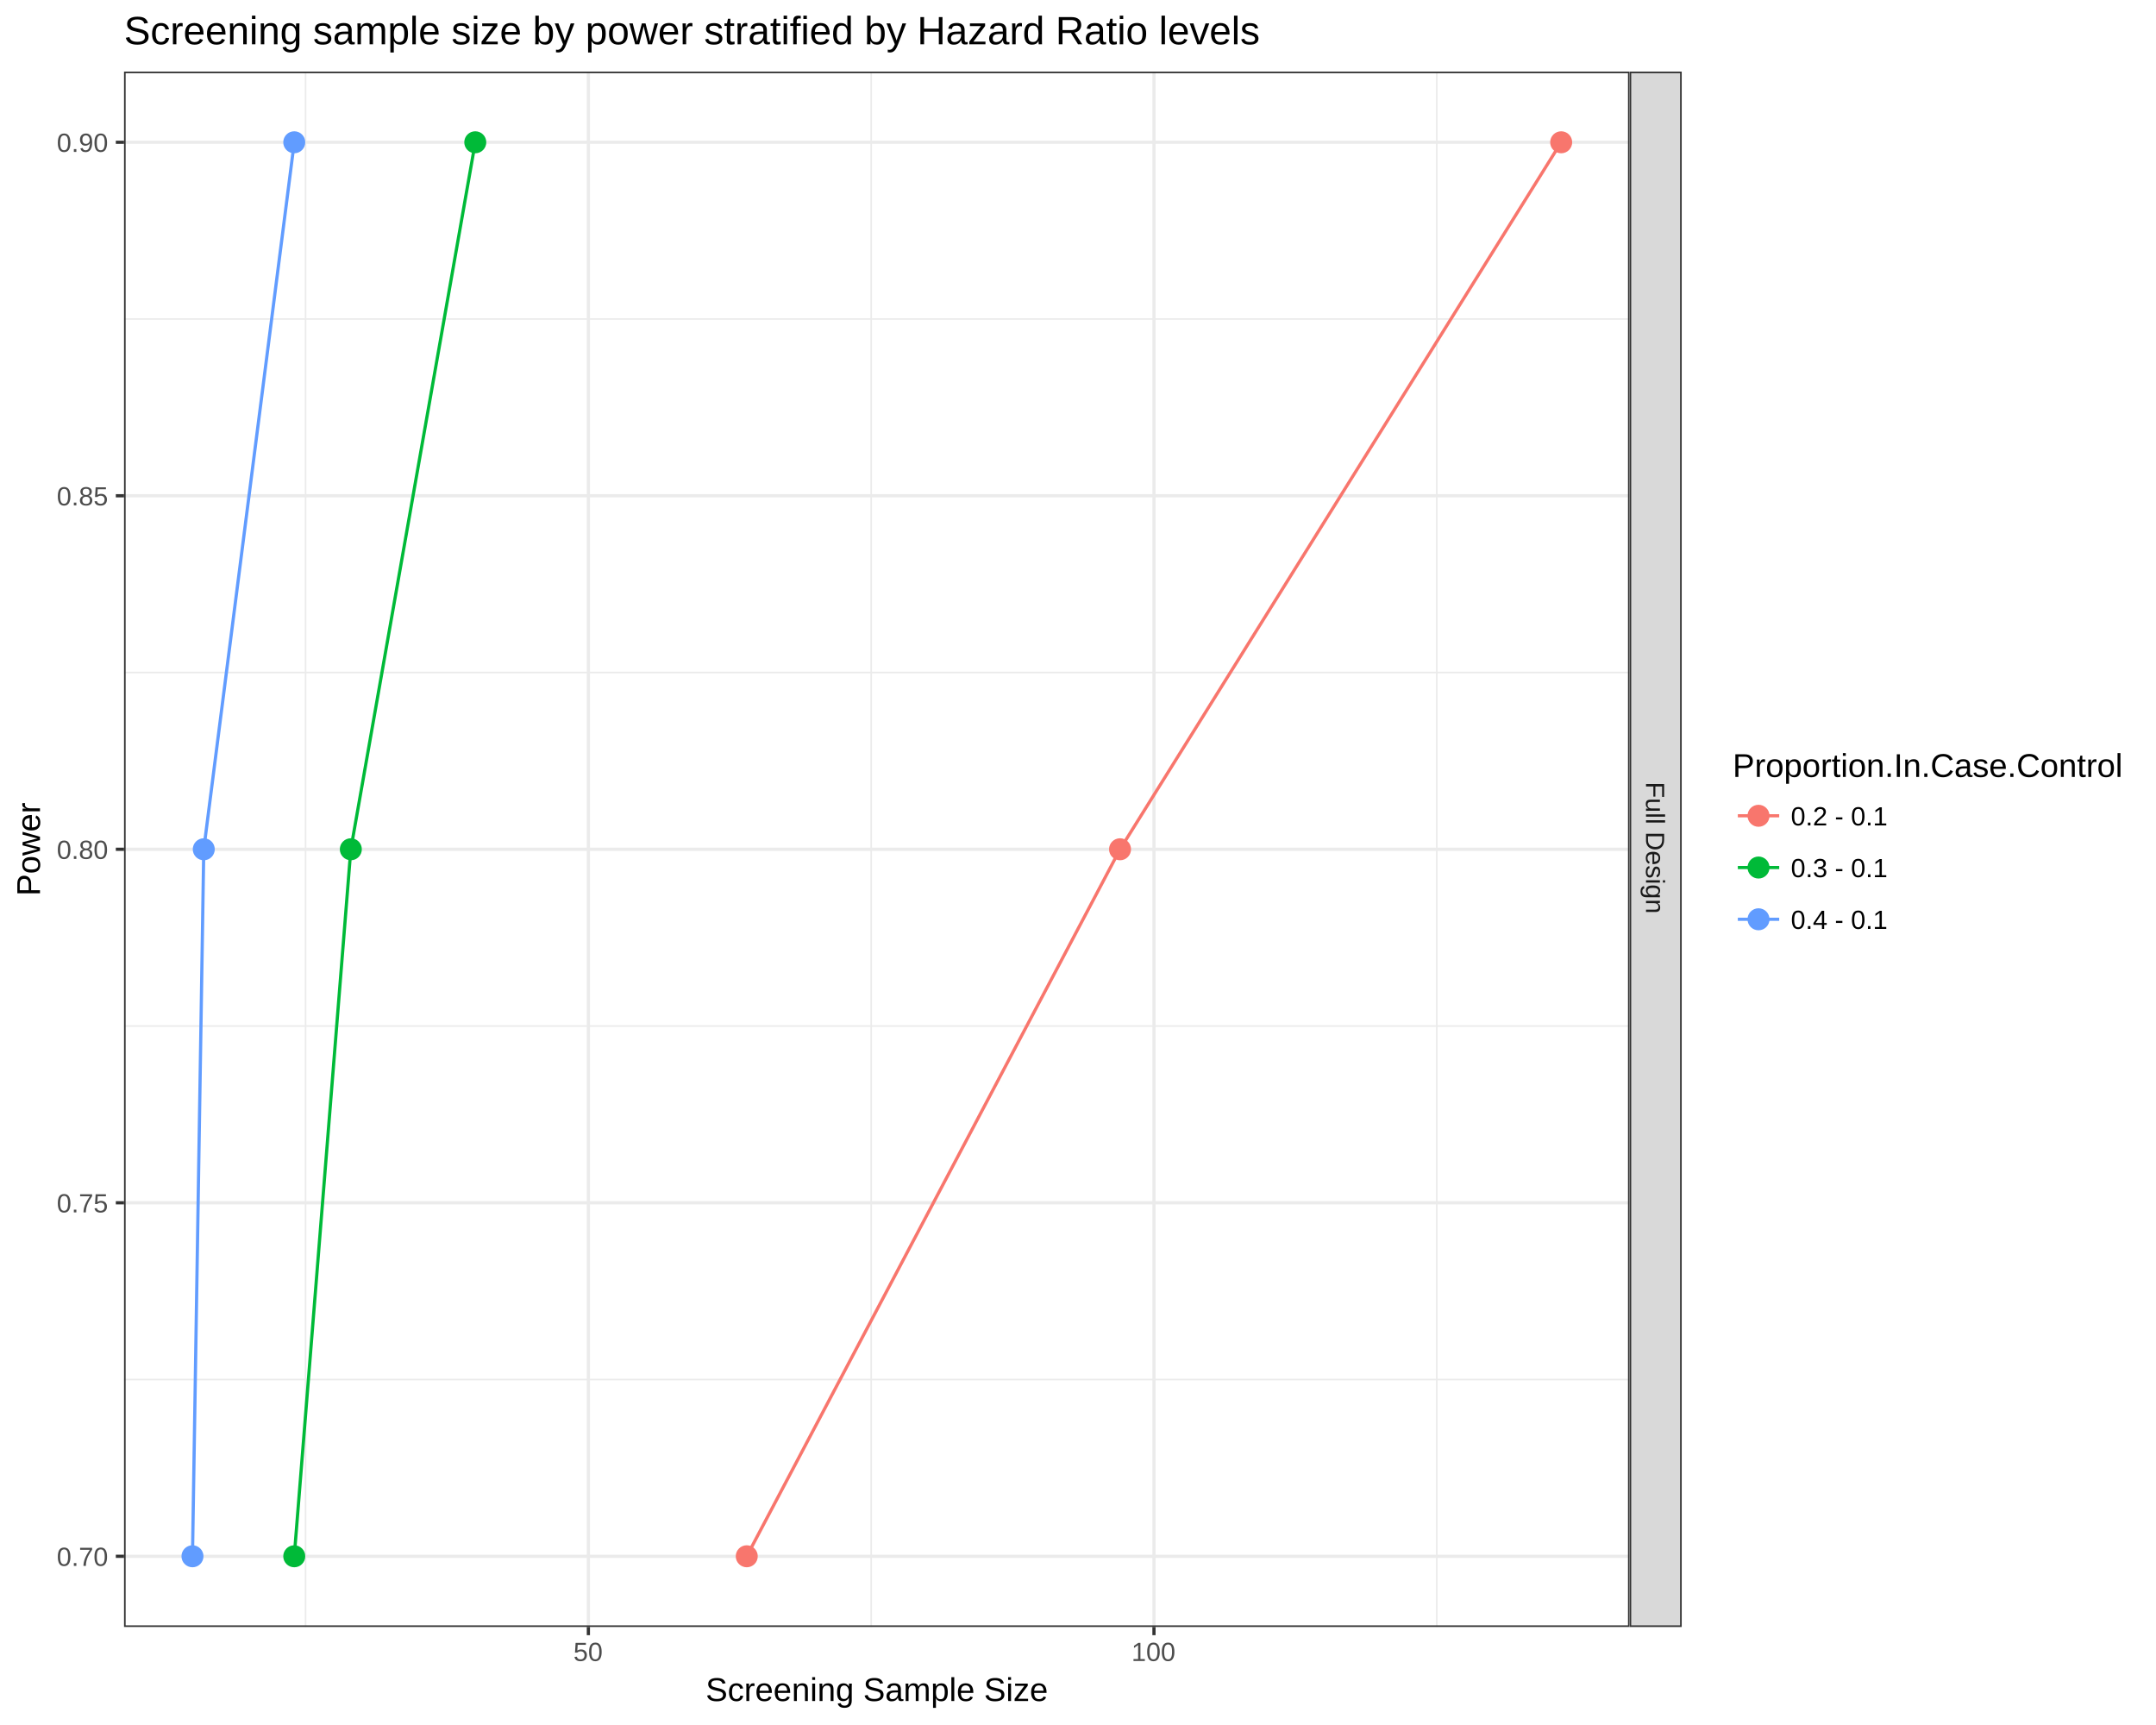
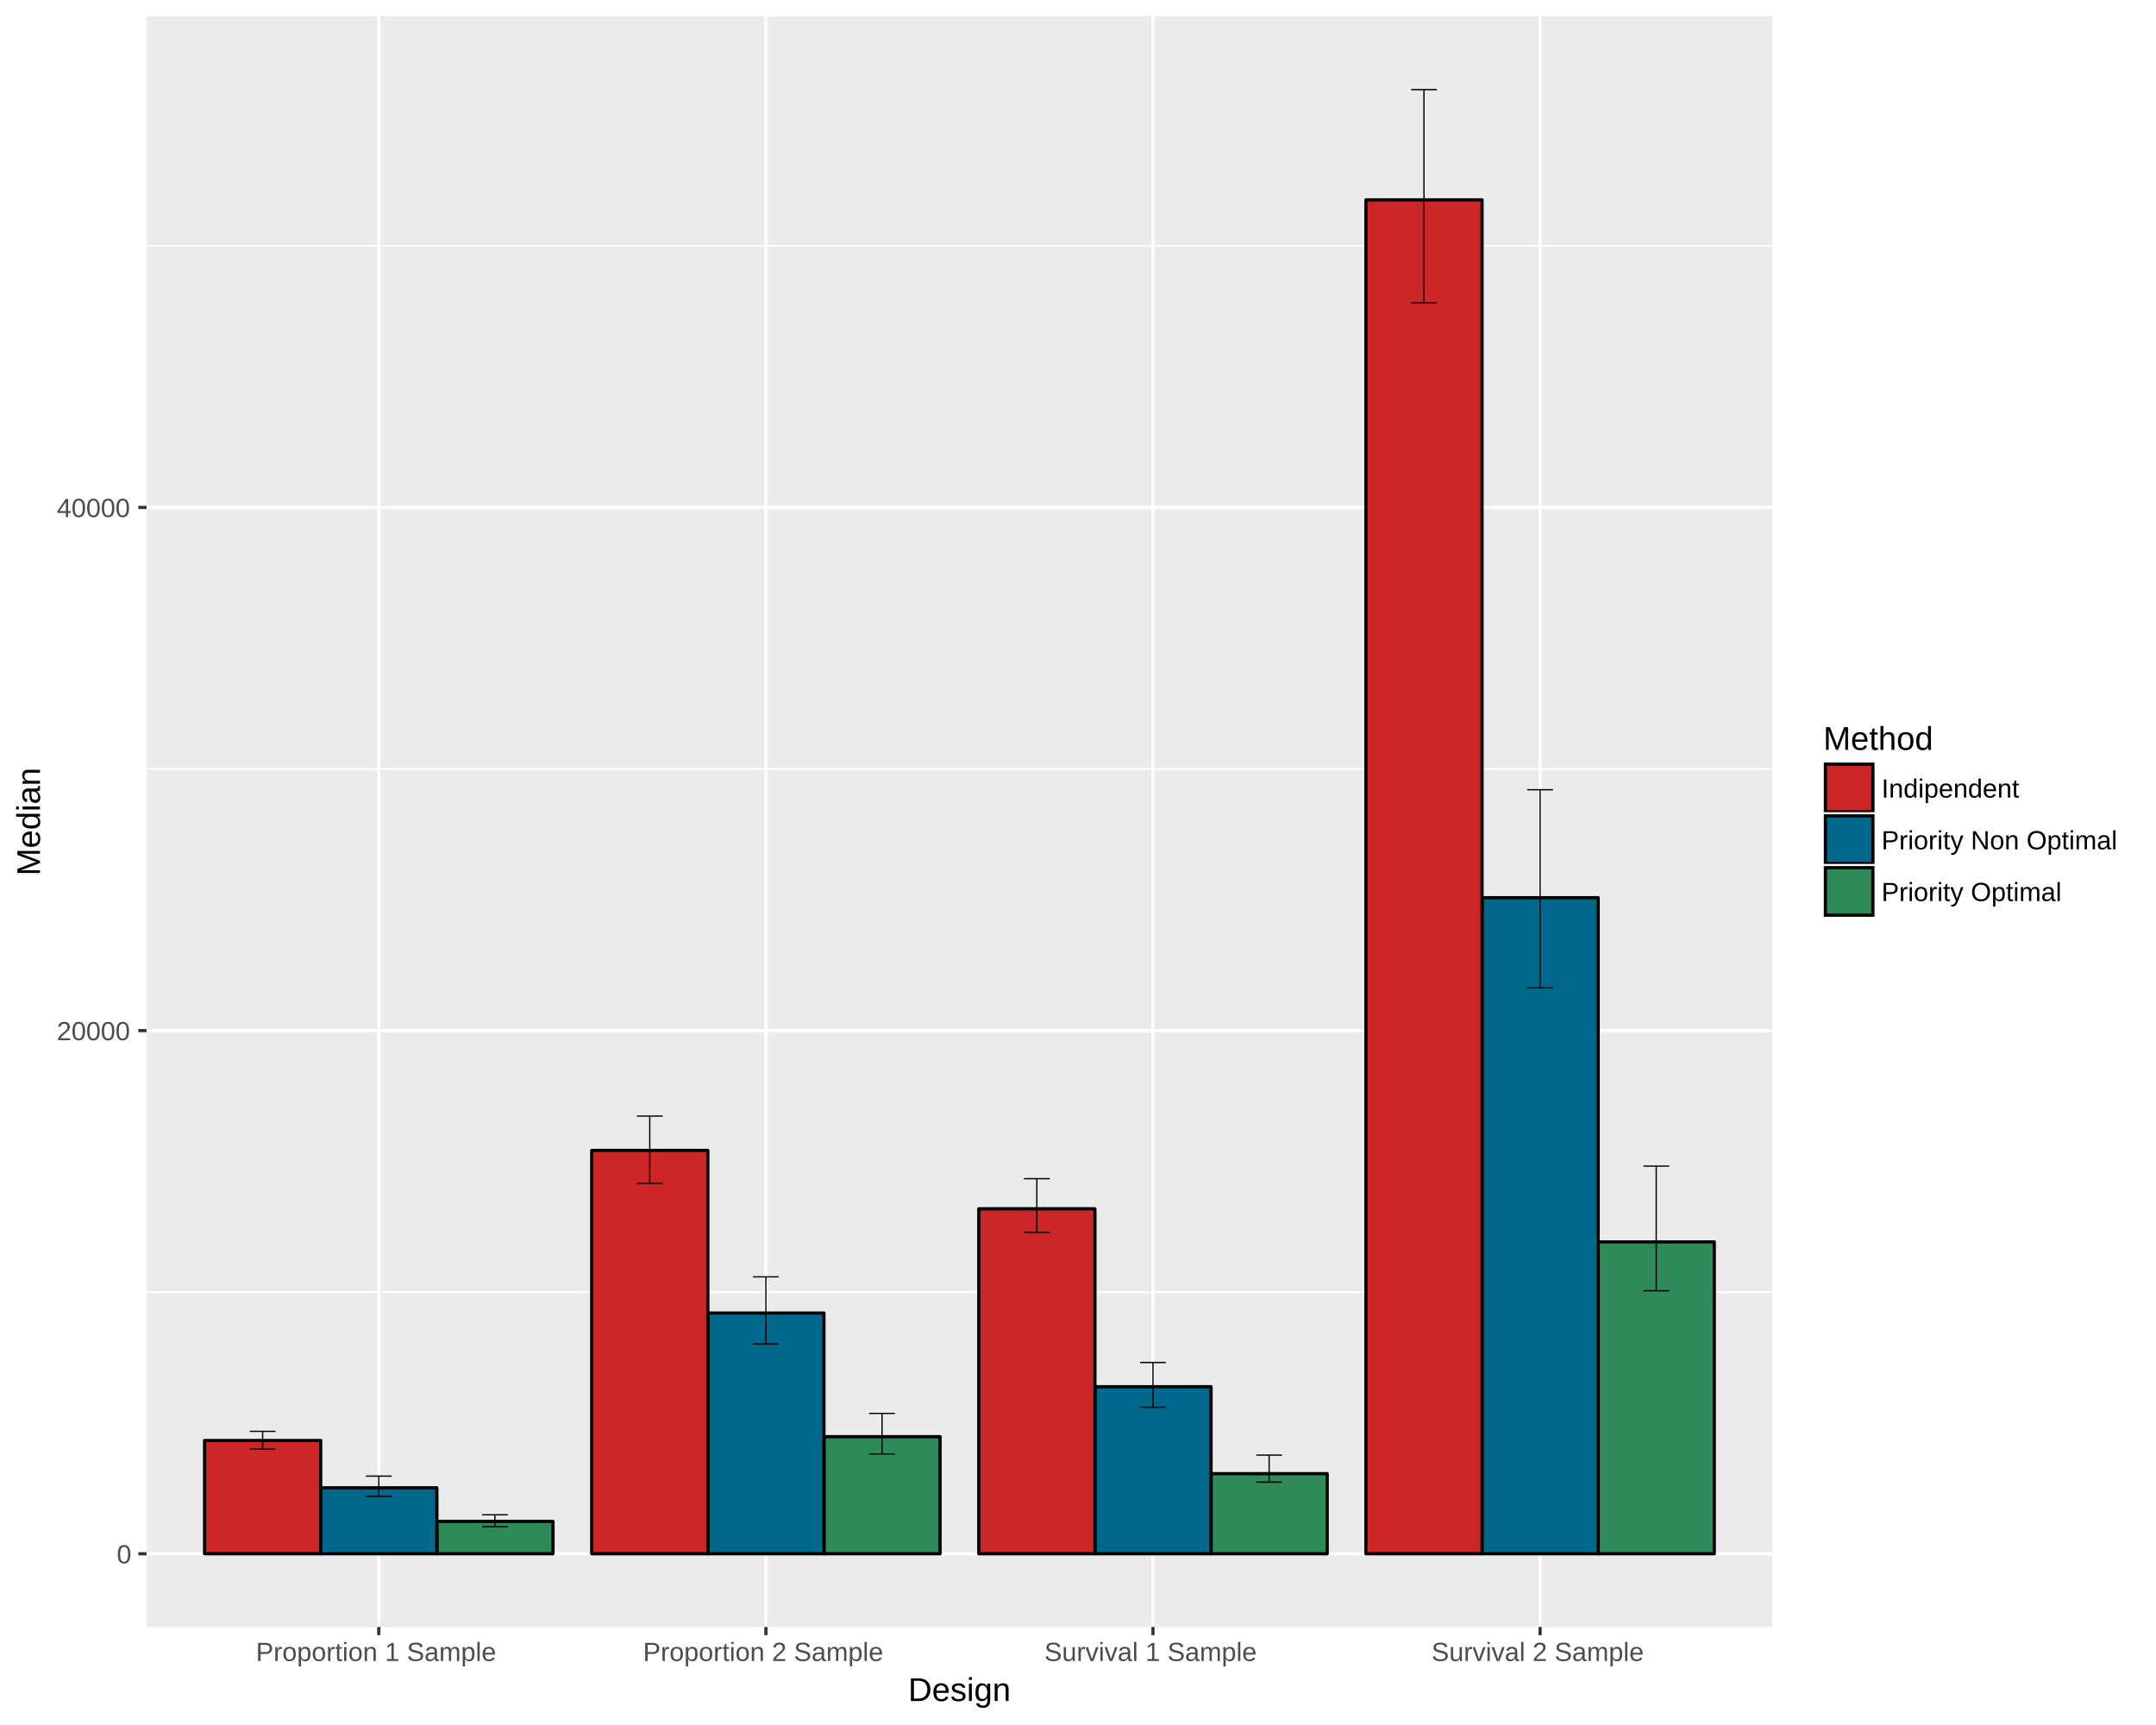
<svg xmlns="http://www.w3.org/2000/svg" viewBox="0 0 720.00 576.00">
  <defs>
    <style type="text/css">
    line, polyline, path, rect, circle {
      fill: none;
      stroke: #000000;
      stroke-linecap: round;
      stroke-linejoin: round;
      stroke-miterlimit: 10.00;
    }
  </style>
  </defs>
  <rect width="100%" height="100%" style="stroke: none; fill: #FFFFFF;" />
  <rect x="0.00" y="0.00" width="720.00" height="576.00" style="stroke-width: 1.07; stroke: #FFFFFF; fill: #FFFFFF;" />
  <defs>
-     <clipPath id="cpNDEuNDIyNnw1NDQuMjE0fDU0My4yNjZ8MjMuODk4NQ==">
-       <rect x="41.42" y="23.90" width="502.79" height="519.37" />
+     <clipPath id="cpNDguOTMyOXw1OTEuODgyfDU0My4yNjZ8NS40Nzk0NQ==">
+       <rect x="48.93" y="5.48" width="542.95" height="537.79" />
    </clipPath>
  </defs>
-   <rect x="41.42" y="23.90" width="502.79" height="519.37" style="stroke-width: 1.07; stroke: none; fill: #FFFFFF;" clip-path="url(#cpNDEuNDIyNnw1NDQuMjE0fDU0My4yNjZ8MjMuODk4NQ==)" />
-   <polyline points="41.42,460.64 544.21,460.64 " style="stroke-width: 0.53; stroke: #EBEBEB; stroke-linecap: butt;" clip-path="url(#cpNDEuNDIyNnw1NDQuMjE0fDU0My4yNjZ8MjMuODk4NQ==)" />
-   <polyline points="41.42,342.60 544.21,342.60 " style="stroke-width: 0.53; stroke: #EBEBEB; stroke-linecap: butt;" clip-path="url(#cpNDEuNDIyNnw1NDQuMjE0fDU0My4yNjZ8MjMuODk4NQ==)" />
-   <polyline points="41.42,224.56 544.21,224.56 " style="stroke-width: 0.53; stroke: #EBEBEB; stroke-linecap: butt;" clip-path="url(#cpNDEuNDIyNnw1NDQuMjE0fDU0My4yNjZ8MjMuODk4NQ==)" />
-   <polyline points="41.42,106.53 544.21,106.53 " style="stroke-width: 0.53; stroke: #EBEBEB; stroke-linecap: butt;" clip-path="url(#cpNDEuNDIyNnw1NDQuMjE0fDU0My4yNjZ8MjMuODk4NQ==)" />
-   <polyline points="102.05,543.27 102.05,23.90 " style="stroke-width: 0.53; stroke: #EBEBEB; stroke-linecap: butt;" clip-path="url(#cpNDEuNDIyNnw1NDQuMjE0fDU0My4yNjZ8MjMuODk4NQ==)" />
-   <polyline points="290.93,543.27 290.93,23.90 " style="stroke-width: 0.53; stroke: #EBEBEB; stroke-linecap: butt;" clip-path="url(#cpNDEuNDIyNnw1NDQuMjE0fDU0My4yNjZ8MjMuODk4NQ==)" />
-   <polyline points="479.81,543.27 479.81,23.90 " style="stroke-width: 0.53; stroke: #EBEBEB; stroke-linecap: butt;" clip-path="url(#cpNDEuNDIyNnw1NDQuMjE0fDU0My4yNjZ8MjMuODk4NQ==)" />
-   <polyline points="41.42,519.66 544.21,519.66 " style="stroke-width: 1.07; stroke: #EBEBEB; stroke-linecap: butt;" clip-path="url(#cpNDEuNDIyNnw1NDQuMjE0fDU0My4yNjZ8MjMuODk4NQ==)" />
-   <polyline points="41.42,401.62 544.21,401.62 " style="stroke-width: 1.07; stroke: #EBEBEB; stroke-linecap: butt;" clip-path="url(#cpNDEuNDIyNnw1NDQuMjE0fDU0My4yNjZ8MjMuODk4NQ==)" />
-   <polyline points="41.42,283.58 544.21,283.58 " style="stroke-width: 1.07; stroke: #EBEBEB; stroke-linecap: butt;" clip-path="url(#cpNDEuNDIyNnw1NDQuMjE0fDU0My4yNjZ8MjMuODk4NQ==)" />
-   <polyline points="41.42,165.54 544.21,165.54 " style="stroke-width: 1.07; stroke: #EBEBEB; stroke-linecap: butt;" clip-path="url(#cpNDEuNDIyNnw1NDQuMjE0fDU0My4yNjZ8MjMuODk4NQ==)" />
-   <polyline points="41.42,47.51 544.21,47.51 " style="stroke-width: 1.07; stroke: #EBEBEB; stroke-linecap: butt;" clip-path="url(#cpNDEuNDIyNnw1NDQuMjE0fDU0My4yNjZ8MjMuODk4NQ==)" />
-   <polyline points="196.49,543.27 196.49,23.90 " style="stroke-width: 1.07; stroke: #EBEBEB; stroke-linecap: butt;" clip-path="url(#cpNDEuNDIyNnw1NDQuMjE0fDU0My4yNjZ8MjMuODk4NQ==)" />
-   <polyline points="385.37,543.27 385.37,23.90 " style="stroke-width: 1.07; stroke: #EBEBEB; stroke-linecap: butt;" clip-path="url(#cpNDEuNDIyNnw1NDQuMjE0fDU0My4yNjZ8MjMuODk4NQ==)" />
-   <polyline points="249.38,519.66 374.04,283.58 521.36,47.51 " style="stroke-width: 1.07; stroke: #F8766D; stroke-linecap: butt;" clip-path="url(#cpNDEuNDIyNnw1NDQuMjE0fDU0My4yNjZ8MjMuODk4NQ==)" />
-   <polyline points="98.27,519.66 117.16,283.58 158.72,47.51 " style="stroke-width: 1.07; stroke: #00BA38; stroke-linecap: butt;" clip-path="url(#cpNDEuNDIyNnw1NDQuMjE0fDU0My4yNjZ8MjMuODk4NQ==)" />
-   <polyline points="64.28,519.66 68.05,283.58 98.27,47.51 " style="stroke-width: 1.07; stroke: #619CFF; stroke-linecap: butt;" clip-path="url(#cpNDEuNDIyNnw1NDQuMjE0fDU0My4yNjZ8MjMuODk4NQ==)" />
-   <circle cx="249.38" cy="519.66" r="2.49pt" style="stroke-width: 0.71; stroke: #F8766D; fill: #F8766D;" clip-path="url(#cpNDEuNDIyNnw1NDQuMjE0fDU0My4yNjZ8MjMuODk4NQ==)" />
-   <circle cx="374.04" cy="283.58" r="2.49pt" style="stroke-width: 0.71; stroke: #F8766D; fill: #F8766D;" clip-path="url(#cpNDEuNDIyNnw1NDQuMjE0fDU0My4yNjZ8MjMuODk4NQ==)" />
-   <circle cx="521.36" cy="47.51" r="2.49pt" style="stroke-width: 0.71; stroke: #F8766D; fill: #F8766D;" clip-path="url(#cpNDEuNDIyNnw1NDQuMjE0fDU0My4yNjZ8MjMuODk4NQ==)" />
-   <circle cx="98.27" cy="519.66" r="2.49pt" style="stroke-width: 0.71; stroke: #00BA38; fill: #00BA38;" clip-path="url(#cpNDEuNDIyNnw1NDQuMjE0fDU0My4yNjZ8MjMuODk4NQ==)" />
-   <circle cx="117.16" cy="283.58" r="2.49pt" style="stroke-width: 0.71; stroke: #00BA38; fill: #00BA38;" clip-path="url(#cpNDEuNDIyNnw1NDQuMjE0fDU0My4yNjZ8MjMuODk4NQ==)" />
-   <circle cx="158.72" cy="47.51" r="2.49pt" style="stroke-width: 0.71; stroke: #00BA38; fill: #00BA38;" clip-path="url(#cpNDEuNDIyNnw1NDQuMjE0fDU0My4yNjZ8MjMuODk4NQ==)" />
-   <circle cx="64.28" cy="519.66" r="2.49pt" style="stroke-width: 0.71; stroke: #619CFF; fill: #619CFF;" clip-path="url(#cpNDEuNDIyNnw1NDQuMjE0fDU0My4yNjZ8MjMuODk4NQ==)" />
-   <circle cx="68.05" cy="283.58" r="2.49pt" style="stroke-width: 0.71; stroke: #619CFF; fill: #619CFF;" clip-path="url(#cpNDEuNDIyNnw1NDQuMjE0fDU0My4yNjZ8MjMuODk4NQ==)" />
-   <circle cx="98.27" cy="47.51" r="2.49pt" style="stroke-width: 0.71; stroke: #619CFF; fill: #619CFF;" clip-path="url(#cpNDEuNDIyNnw1NDQuMjE0fDU0My4yNjZ8MjMuODk4NQ==)" />
-   <rect x="41.42" y="23.90" width="502.79" height="519.37" style="stroke-width: 1.07; stroke: #333333;" clip-path="url(#cpNDEuNDIyNnw1NDQuMjE0fDU0My4yNjZ8MjMuODk4NQ==)" />
+   <rect x="48.93" y="5.48" width="542.95" height="537.79" style="stroke-width: 1.07; stroke: none; fill: #EBEBEB;" clip-path="url(#cpNDguOTMyOXw1OTEuODgyfDU0My4yNjZ8NS40Nzk0NQ==)" />
+   <polyline points="48.93,431.48 591.88,431.48 " style="stroke-width: 0.53; stroke: #FFFFFF; stroke-linecap: butt;" clip-path="url(#cpNDguOTMyOXw1OTEuODgyfDU0My4yNjZ8NS40Nzk0NQ==)" />
+   <polyline points="48.93,256.78 591.88,256.78 " style="stroke-width: 0.53; stroke: #FFFFFF; stroke-linecap: butt;" clip-path="url(#cpNDguOTMyOXw1OTEuODgyfDU0My4yNjZ8NS40Nzk0NQ==)" />
+   <polyline points="48.93,82.09 591.88,82.09 " style="stroke-width: 0.53; stroke: #FFFFFF; stroke-linecap: butt;" clip-path="url(#cpNDguOTMyOXw1OTEuODgyfDU0My4yNjZ8NS40Nzk0NQ==)" />
+   <polyline points="48.93,518.82 591.88,518.82 " style="stroke-width: 1.07; stroke: #FFFFFF; stroke-linecap: butt;" clip-path="url(#cpNDguOTMyOXw1OTEuODgyfDU0My4yNjZ8NS40Nzk0NQ==)" />
+   <polyline points="48.93,344.13 591.88,344.13 " style="stroke-width: 1.07; stroke: #FFFFFF; stroke-linecap: butt;" clip-path="url(#cpNDguOTMyOXw1OTEuODgyfDU0My4yNjZ8NS40Nzk0NQ==)" />
+   <polyline points="48.93,169.44 591.88,169.44 " style="stroke-width: 1.07; stroke: #FFFFFF; stroke-linecap: butt;" clip-path="url(#cpNDguOTMyOXw1OTEuODgyfDU0My4yNjZ8NS40Nzk0NQ==)" />
+   <polyline points="126.50,543.27 126.50,5.48 " style="stroke-width: 1.07; stroke: #FFFFFF; stroke-linecap: butt;" clip-path="url(#cpNDguOTMyOXw1OTEuODgyfDU0My4yNjZ8NS40Nzk0NQ==)" />
+   <polyline points="255.77,543.27 255.77,5.48 " style="stroke-width: 1.07; stroke: #FFFFFF; stroke-linecap: butt;" clip-path="url(#cpNDguOTMyOXw1OTEuODgyfDU0My4yNjZ8NS40Nzk0NQ==)" />
+   <polyline points="385.04,543.27 385.04,5.48 " style="stroke-width: 1.07; stroke: #FFFFFF; stroke-linecap: butt;" clip-path="url(#cpNDguOTMyOXw1OTEuODgyfDU0My4yNjZ8NS40Nzk0NQ==)" />
+   <polyline points="514.32,543.27 514.32,5.48 " style="stroke-width: 1.07; stroke: #FFFFFF; stroke-linecap: butt;" clip-path="url(#cpNDguOTMyOXw1OTEuODgyfDU0My4yNjZ8NS40Nzk0NQ==)" />
+   <rect x="145.89" y="508.02" width="38.78" height="10.80" style="stroke-width: 1.07; stroke-linecap: butt; fill: #2E8B57;" clip-path="url(#cpNDguOTMyOXw1OTEuODgyfDU0My4yNjZ8NS40Nzk0NQ==)" />
+   <rect x="107.11" y="496.79" width="38.78" height="22.03" style="stroke-width: 1.07; stroke-linecap: butt; fill: #00688B;" clip-path="url(#cpNDguOTMyOXw1OTEuODgyfDU0My4yNjZ8NS40Nzk0NQ==)" />
+   <rect x="68.32" y="480.99" width="38.78" height="37.83" style="stroke-width: 1.07; stroke-linecap: butt; fill: #CD2626;" clip-path="url(#cpNDguOTMyOXw1OTEuODgyfDU0My4yNjZ8NS40Nzk0NQ==)" />
+   <rect x="275.16" y="479.73" width="38.78" height="39.09" style="stroke-width: 1.07; stroke-linecap: butt; fill: #2E8B57;" clip-path="url(#cpNDguOTMyOXw1OTEuODgyfDU0My4yNjZ8NS40Nzk0NQ==)" />
+   <rect x="236.38" y="438.44" width="38.78" height="80.38" style="stroke-width: 1.07; stroke-linecap: butt; fill: #00688B;" clip-path="url(#cpNDguOTMyOXw1OTEuODgyfDU0My4yNjZ8NS40Nzk0NQ==)" />
+   <rect x="197.60" y="384.13" width="38.78" height="134.69" style="stroke-width: 1.07; stroke-linecap: butt; fill: #CD2626;" clip-path="url(#cpNDguOTMyOXw1OTEuODgyfDU0My4yNjZ8NS40Nzk0NQ==)" />
+   <rect x="404.44" y="492.08" width="38.78" height="26.74" style="stroke-width: 1.07; stroke-linecap: butt; fill: #2E8B57;" clip-path="url(#cpNDguOTMyOXw1OTEuODgyfDU0My4yNjZ8NS40Nzk0NQ==)" />
+   <rect x="365.65" y="463.04" width="38.78" height="55.78" style="stroke-width: 1.07; stroke-linecap: butt; fill: #00688B;" clip-path="url(#cpNDguOTMyOXw1OTEuODgyfDU0My4yNjZ8NS40Nzk0NQ==)" />
+   <rect x="326.87" y="403.63" width="38.78" height="115.20" style="stroke-width: 1.07; stroke-linecap: butt; fill: #CD2626;" clip-path="url(#cpNDguOTMyOXw1OTEuODgyfDU0My4yNjZ8NS40Nzk0NQ==)" />
+   <rect x="533.71" y="414.69" width="38.78" height="104.13" style="stroke-width: 1.07; stroke-linecap: butt; fill: #2E8B57;" clip-path="url(#cpNDguOTMyOXw1OTEuODgyfDU0My4yNjZ8NS40Nzk0NQ==)" />
+   <rect x="494.93" y="299.74" width="38.78" height="219.08" style="stroke-width: 1.07; stroke-linecap: butt; fill: #00688B;" clip-path="url(#cpNDguOTMyOXw1OTEuODgyfDU0My4yNjZ8NS40Nzk0NQ==)" />
+   <rect x="456.15" y="66.74" width="38.78" height="452.08" style="stroke-width: 1.07; stroke-linecap: butt; fill: #CD2626;" clip-path="url(#cpNDguOTMyOXw1OTEuODgyfDU0My4yNjZ8NS40Nzk0NQ==)" />
+   <polyline points="160.97,505.81 169.59,505.81 " style="stroke-width: 0.43; stroke-linecap: butt;" clip-path="url(#cpNDguOTMyOXw1OTEuODgyfDU0My4yNjZ8NS40Nzk0NQ==)" />
+   <polyline points="165.28,505.81 165.28,509.74 " style="stroke-width: 0.43; stroke-linecap: butt;" clip-path="url(#cpNDguOTMyOXw1OTEuODgyfDU0My4yNjZ8NS40Nzk0NQ==)" />
+   <polyline points="160.97,509.74 169.59,509.74 " style="stroke-width: 0.43; stroke-linecap: butt;" clip-path="url(#cpNDguOTMyOXw1OTEuODgyfDU0My4yNjZ8NS40Nzk0NQ==)" />
+   <polyline points="122.19,492.89 130.81,492.89 " style="stroke-width: 0.43; stroke-linecap: butt;" clip-path="url(#cpNDguOTMyOXw1OTEuODgyfDU0My4yNjZ8NS40Nzk0NQ==)" />
+   <polyline points="126.50,492.89 126.50,499.63 " style="stroke-width: 0.43; stroke-linecap: butt;" clip-path="url(#cpNDguOTMyOXw1OTEuODgyfDU0My4yNjZ8NS40Nzk0NQ==)" />
+   <polyline points="122.19,499.63 130.81,499.63 " style="stroke-width: 0.43; stroke-linecap: butt;" clip-path="url(#cpNDguOTMyOXw1OTEuODgyfDU0My4yNjZ8NS40Nzk0NQ==)" />
+   <polyline points="83.41,477.95 92.02,477.95 " style="stroke-width: 0.43; stroke-linecap: butt;" clip-path="url(#cpNDguOTMyOXw1OTEuODgyfDU0My4yNjZ8NS40Nzk0NQ==)" />
+   <polyline points="87.71,477.95 87.71,483.81 " style="stroke-width: 0.43; stroke-linecap: butt;" clip-path="url(#cpNDguOTMyOXw1OTEuODgyfDU0My4yNjZ8NS40Nzk0NQ==)" />
+   <polyline points="83.41,483.81 92.02,483.81 " style="stroke-width: 0.43; stroke-linecap: butt;" clip-path="url(#cpNDguOTMyOXw1OTEuODgyfDU0My4yNjZ8NS40Nzk0NQ==)" />
+   <polyline points="290.24,471.95 298.86,471.95 " style="stroke-width: 0.43; stroke-linecap: butt;" clip-path="url(#cpNDguOTMyOXw1OTEuODgyfDU0My4yNjZ8NS40Nzk0NQ==)" />
+   <polyline points="294.55,471.95 294.55,485.49 " style="stroke-width: 0.43; stroke-linecap: butt;" clip-path="url(#cpNDguOTMyOXw1OTEuODgyfDU0My4yNjZ8NS40Nzk0NQ==)" />
+   <polyline points="290.24,485.49 298.86,485.49 " style="stroke-width: 0.43; stroke-linecap: butt;" clip-path="url(#cpNDguOTMyOXw1OTEuODgyfDU0My4yNjZ8NS40Nzk0NQ==)" />
+   <polyline points="251.46,426.36 260.08,426.36 " style="stroke-width: 0.43; stroke-linecap: butt;" clip-path="url(#cpNDguOTMyOXw1OTEuODgyfDU0My4yNjZ8NS40Nzk0NQ==)" />
+   <polyline points="255.77,426.36 255.77,448.77 " style="stroke-width: 0.43; stroke-linecap: butt;" clip-path="url(#cpNDguOTMyOXw1OTEuODgyfDU0My4yNjZ8NS40Nzk0NQ==)" />
+   <polyline points="251.46,448.77 260.08,448.77 " style="stroke-width: 0.43; stroke-linecap: butt;" clip-path="url(#cpNDguOTMyOXw1OTEuODgyfDU0My4yNjZ8NS40Nzk0NQ==)" />
+   <polyline points="212.68,372.67 221.30,372.67 " style="stroke-width: 0.43; stroke-linecap: butt;" clip-path="url(#cpNDguOTMyOXw1OTEuODgyfDU0My4yNjZ8NS40Nzk0NQ==)" />
+   <polyline points="216.99,372.67 216.99,395.15 " style="stroke-width: 0.43; stroke-linecap: butt;" clip-path="url(#cpNDguOTMyOXw1OTEuODgyfDU0My4yNjZ8NS40Nzk0NQ==)" />
+   <polyline points="212.68,395.15 221.30,395.15 " style="stroke-width: 0.43; stroke-linecap: butt;" clip-path="url(#cpNDguOTMyOXw1OTEuODgyfDU0My4yNjZ8NS40Nzk0NQ==)" />
+   <polyline points="419.52,485.87 428.14,485.87 " style="stroke-width: 0.43; stroke-linecap: butt;" clip-path="url(#cpNDguOTMyOXw1OTEuODgyfDU0My4yNjZ8NS40Nzk0NQ==)" />
+   <polyline points="423.83,485.87 423.83,494.91 " style="stroke-width: 0.43; stroke-linecap: butt;" clip-path="url(#cpNDguOTMyOXw1OTEuODgyfDU0My4yNjZ8NS40Nzk0NQ==)" />
+   <polyline points="419.52,494.91 428.14,494.91 " style="stroke-width: 0.43; stroke-linecap: butt;" clip-path="url(#cpNDguOTMyOXw1OTEuODgyfDU0My4yNjZ8NS40Nzk0NQ==)" />
+   <polyline points="380.74,454.95 389.35,454.95 " style="stroke-width: 0.43; stroke-linecap: butt;" clip-path="url(#cpNDguOTMyOXw1OTEuODgyfDU0My4yNjZ8NS40Nzk0NQ==)" />
+   <polyline points="385.04,454.95 385.04,469.89 " style="stroke-width: 0.43; stroke-linecap: butt;" clip-path="url(#cpNDguOTMyOXw1OTEuODgyfDU0My4yNjZ8NS40Nzk0NQ==)" />
+   <polyline points="380.74,469.89 389.35,469.89 " style="stroke-width: 0.43; stroke-linecap: butt;" clip-path="url(#cpNDguOTMyOXw1OTEuODgyfDU0My4yNjZ8NS40Nzk0NQ==)" />
+   <polyline points="341.95,393.57 350.57,393.57 " style="stroke-width: 0.43; stroke-linecap: butt;" clip-path="url(#cpNDguOTMyOXw1OTEuODgyfDU0My4yNjZ8NS40Nzk0NQ==)" />
+   <polyline points="346.26,393.57 346.26,411.48 " style="stroke-width: 0.43; stroke-linecap: butt;" clip-path="url(#cpNDguOTMyOXw1OTEuODgyfDU0My4yNjZ8NS40Nzk0NQ==)" />
+   <polyline points="341.95,411.48 350.57,411.48 " style="stroke-width: 0.43; stroke-linecap: butt;" clip-path="url(#cpNDguOTMyOXw1OTEuODgyfDU0My4yNjZ8NS40Nzk0NQ==)" />
+   <polyline points="548.79,389.38 557.41,389.38 " style="stroke-width: 0.43; stroke-linecap: butt;" clip-path="url(#cpNDguOTMyOXw1OTEuODgyfDU0My4yNjZ8NS40Nzk0NQ==)" />
+   <polyline points="553.10,389.38 553.10,431.00 " style="stroke-width: 0.43; stroke-linecap: butt;" clip-path="url(#cpNDguOTMyOXw1OTEuODgyfDU0My4yNjZ8NS40Nzk0NQ==)" />
+   <polyline points="548.79,431.00 557.41,431.00 " style="stroke-width: 0.43; stroke-linecap: butt;" clip-path="url(#cpNDguOTMyOXw1OTEuODgyfDU0My4yNjZ8NS40Nzk0NQ==)" />
+   <polyline points="510.01,263.70 518.63,263.70 " style="stroke-width: 0.43; stroke-linecap: butt;" clip-path="url(#cpNDguOTMyOXw1OTEuODgyfDU0My4yNjZ8NS40Nzk0NQ==)" />
+   <polyline points="514.32,263.70 514.32,329.86 " style="stroke-width: 0.43; stroke-linecap: butt;" clip-path="url(#cpNDguOTMyOXw1OTEuODgyfDU0My4yNjZ8NS40Nzk0NQ==)" />
+   <polyline points="510.01,329.86 518.63,329.86 " style="stroke-width: 0.43; stroke-linecap: butt;" clip-path="url(#cpNDguOTMyOXw1OTEuODgyfDU0My4yNjZ8NS40Nzk0NQ==)" />
+   <polyline points="471.23,29.92 479.85,29.92 " style="stroke-width: 0.43; stroke-linecap: butt;" clip-path="url(#cpNDguOTMyOXw1OTEuODgyfDU0My4yNjZ8NS40Nzk0NQ==)" />
+   <polyline points="475.54,29.92 475.54,101.14 " style="stroke-width: 0.43; stroke-linecap: butt;" clip-path="url(#cpNDguOTMyOXw1OTEuODgyfDU0My4yNjZ8NS40Nzk0NQ==)" />
+   <polyline points="471.23,101.14 479.85,101.14 " style="stroke-width: 0.43; stroke-linecap: butt;" clip-path="url(#cpNDguOTMyOXw1OTEuODgyfDU0My4yNjZ8NS40Nzk0NQ==)" />
  <defs>
    <clipPath id="cpMHw3MjB8NTc2fDA=">
      <rect x="0.00" y="0.00" width="720.00" height="576.00" />
    </clipPath>
  </defs>
-   <defs>
-     <clipPath id="cpNTQ0LjIxNHw1NjEuNjF8NTQzLjI2NnwyMy44OTg1">
-       <rect x="544.21" y="23.90" width="17.40" height="519.37" />
-     </clipPath>
-   </defs>
-   <rect x="544.21" y="23.90" width="17.40" height="519.37" style="stroke-width: 1.07; stroke: #333333; fill: #D9D9D9;" clip-path="url(#cpNTQ0LjIxNHw1NjEuNjF8NTQzLjI2NnwyMy44OTg1)" />
-   <g clip-path="url(#cpNTQ0LjIxNHw1NjEuNjF8NTQzLjI2NnwyMy44OTg1)">
-     <text transform="translate(549.69,261.07) rotate(90)" style="font-size: 8.80px; fill: #1A1A1A; font-family: Arial;" textLength="45.02px" lengthAdjust="spacingAndGlyphs">Full Design</text>
-   </g>
-   <defs>
-     <clipPath id="cpMHw3MjB8NTc2fDA=">
-       <rect x="0.00" y="0.00" width="720.00" height="576.00" />
-     </clipPath>
-   </defs>
-   <polyline points="196.49,546.01 196.49,543.27 " style="stroke-width: 1.07; stroke: #333333; stroke-linecap: butt;" clip-path="url(#cpMHw3MjB8NTc2fDA=)" />
-   <polyline points="385.37,546.01 385.37,543.27 " style="stroke-width: 1.07; stroke: #333333; stroke-linecap: butt;" clip-path="url(#cpMHw3MjB8NTc2fDA=)" />
  <g clip-path="url(#cpMHw3MjB8NTc2fDA=)">
-     <text x="191.49" y="554.63" style="font-size: 8.80px; fill: #4D4D4D; font-family: Arial;" textLength="10.01px" lengthAdjust="spacingAndGlyphs">50</text>
+     <text x="39.00" y="522.04" style="font-size: 8.80px; fill: #4D4D4D; font-family: Arial;" textLength="5.01px" lengthAdjust="spacingAndGlyphs">0</text>
  </g>
  <g clip-path="url(#cpMHw3MjB8NTc2fDA=)">
-     <text x="377.86" y="554.63" style="font-size: 8.80px; fill: #4D4D4D; font-family: Arial;" textLength="15.02px" lengthAdjust="spacingAndGlyphs">100</text>
+     <text x="18.97" y="347.35" style="font-size: 8.80px; fill: #4D4D4D; font-family: Arial;" textLength="25.03px" lengthAdjust="spacingAndGlyphs">20000</text>
  </g>
  <g clip-path="url(#cpMHw3MjB8NTc2fDA=)">
-     <text x="18.97" y="522.88" style="font-size: 8.80px; fill: #4D4D4D; font-family: Arial;" textLength="17.52px" lengthAdjust="spacingAndGlyphs">0.70</text>
+     <text x="18.97" y="172.66" style="font-size: 8.80px; fill: #4D4D4D; font-family: Arial;" textLength="25.03px" lengthAdjust="spacingAndGlyphs">40000</text>
+   </g>
+   <polyline points="46.19,518.82 48.93,518.82 " style="stroke-width: 1.07; stroke: #333333; stroke-linecap: butt;" clip-path="url(#cpMHw3MjB8NTc2fDA=)" />
+   <polyline points="46.19,344.13 48.93,344.13 " style="stroke-width: 1.07; stroke: #333333; stroke-linecap: butt;" clip-path="url(#cpMHw3MjB8NTc2fDA=)" />
+   <polyline points="46.19,169.44 48.93,169.44 " style="stroke-width: 1.07; stroke: #333333; stroke-linecap: butt;" clip-path="url(#cpMHw3MjB8NTc2fDA=)" />
+   <polyline points="126.50,546.01 126.50,543.27 " style="stroke-width: 1.07; stroke: #333333; stroke-linecap: butt;" clip-path="url(#cpMHw3MjB8NTc2fDA=)" />
+   <polyline points="255.77,546.01 255.77,543.27 " style="stroke-width: 1.07; stroke: #333333; stroke-linecap: butt;" clip-path="url(#cpMHw3MjB8NTc2fDA=)" />
+   <polyline points="385.04,546.01 385.04,543.27 " style="stroke-width: 1.07; stroke: #333333; stroke-linecap: butt;" clip-path="url(#cpMHw3MjB8NTc2fDA=)" />
+   <polyline points="514.32,546.01 514.32,543.27 " style="stroke-width: 1.07; stroke: #333333; stroke-linecap: butt;" clip-path="url(#cpMHw3MjB8NTc2fDA=)" />
+   <g clip-path="url(#cpMHw3MjB8NTc2fDA=)">
+     <text x="85.47" y="554.63" style="font-size: 8.80px; fill: #4D4D4D; font-family: Arial;" textLength="82.05px" lengthAdjust="spacingAndGlyphs">Proportion 1 Sample</text>
  </g>
  <g clip-path="url(#cpMHw3MjB8NTc2fDA=)">
-     <text x="18.97" y="404.84" style="font-size: 8.80px; fill: #4D4D4D; font-family: Arial;" textLength="17.52px" lengthAdjust="spacingAndGlyphs">0.75</text>
+     <text x="214.75" y="554.63" style="font-size: 8.80px; fill: #4D4D4D; font-family: Arial;" textLength="82.05px" lengthAdjust="spacingAndGlyphs">Proportion 2 Sample</text>
  </g>
  <g clip-path="url(#cpMHw3MjB8NTc2fDA=)">
-     <text x="18.97" y="286.80" style="font-size: 8.80px; fill: #4D4D4D; font-family: Arial;" textLength="17.52px" lengthAdjust="spacingAndGlyphs">0.80</text>
+     <text x="348.78" y="554.63" style="font-size: 8.80px; fill: #4D4D4D; font-family: Arial;" textLength="72.53px" lengthAdjust="spacingAndGlyphs">Survival 1 Sample</text>
  </g>
  <g clip-path="url(#cpMHw3MjB8NTc2fDA=)">
-     <text x="18.97" y="168.76" style="font-size: 8.80px; fill: #4D4D4D; font-family: Arial;" textLength="17.52px" lengthAdjust="spacingAndGlyphs">0.85</text>
+     <text x="478.05" y="554.63" style="font-size: 8.80px; fill: #4D4D4D; font-family: Arial;" textLength="72.53px" lengthAdjust="spacingAndGlyphs">Survival 2 Sample</text>
  </g>
  <g clip-path="url(#cpMHw3MjB8NTc2fDA=)">
-     <text x="18.97" y="50.72" style="font-size: 8.80px; fill: #4D4D4D; font-family: Arial;" textLength="17.52px" lengthAdjust="spacingAndGlyphs">0.90</text>
-   </g>
-   <polyline points="38.68,519.66 41.42,519.66 " style="stroke-width: 1.07; stroke: #333333; stroke-linecap: butt;" clip-path="url(#cpMHw3MjB8NTc2fDA=)" />
-   <polyline points="38.68,401.62 41.42,401.62 " style="stroke-width: 1.07; stroke: #333333; stroke-linecap: butt;" clip-path="url(#cpMHw3MjB8NTc2fDA=)" />
-   <polyline points="38.68,283.58 41.42,283.58 " style="stroke-width: 1.07; stroke: #333333; stroke-linecap: butt;" clip-path="url(#cpMHw3MjB8NTc2fDA=)" />
-   <polyline points="38.68,165.54 41.42,165.54 " style="stroke-width: 1.07; stroke: #333333; stroke-linecap: butt;" clip-path="url(#cpMHw3MjB8NTc2fDA=)" />
-   <polyline points="38.68,47.51 41.42,47.51 " style="stroke-width: 1.07; stroke: #333333; stroke-linecap: butt;" clip-path="url(#cpMHw3MjB8NTc2fDA=)" />
-   <g clip-path="url(#cpMHw3MjB8NTc2fDA=)">
-     <text x="235.65" y="567.99" style="font-size: 11.00px; font-family: Arial;" textLength="114.34px" lengthAdjust="spacingAndGlyphs">Screening Sample Size</text>
+     <text x="303.29" y="567.99" style="font-size: 11.00px; font-family: Arial;" textLength="34.24px" lengthAdjust="spacingAndGlyphs">Design</text>
  </g>
  <g clip-path="url(#cpMHw3MjB8NTc2fDA=)">
-     <text transform="translate(13.35,299.17) rotate(-90)" style="font-size: 11.00px; font-family: Arial;" textLength="31.18px" lengthAdjust="spacingAndGlyphs">Power</text>
+     <text transform="translate(13.35,292.41) rotate(-90)" style="font-size: 11.00px; font-family: Arial;" textLength="36.08px" lengthAdjust="spacingAndGlyphs">Median</text>
  </g>
-   <rect x="572.95" y="245.90" width="141.57" height="75.37" style="stroke-width: 1.07; stroke: none; fill: #FFFFFF;" clip-path="url(#cpMHw3MjB8NTc2fDA=)" />
+   <rect x="603.22" y="236.77" width="111.30" height="75.20" style="stroke-width: 1.07; stroke: none; fill: #FFFFFF;" clip-path="url(#cpMHw3MjB8NTc2fDA=)" />
  <g clip-path="url(#cpMHw3MjB8NTc2fDA=)">
-     <text x="578.62" y="259.44" style="font-size: 11.00px; font-family: Arial;" textLength="130.23px" lengthAdjust="spacingAndGlyphs">Proportion.In.Case.Control</text>
+     <text x="608.89" y="250.39" style="font-size: 11.00px; font-family: Arial;" textLength="36.69px" lengthAdjust="spacingAndGlyphs">Method</text>
  </g>
-   <rect x="578.62" y="263.76" width="17.28" height="17.28" style="stroke-width: 1.07; stroke: none; fill: #FFFFFF;" clip-path="url(#cpMHw3MjB8NTc2fDA=)" />
-   <line x1="580.35" y1="272.40" x2="594.17" y2="272.40" style="stroke-width: 1.07; stroke: #F8766D; stroke-linecap: butt;" clip-path="url(#cpMHw3MjB8NTc2fDA=)" />
-   <circle cx="587.26" cy="272.40" r="2.49pt" style="stroke-width: 0.71; stroke: #F8766D; fill: #F8766D;" clip-path="url(#cpMHw3MjB8NTc2fDA=)" />
-   <rect x="578.62" y="281.04" width="17.28" height="17.28" style="stroke-width: 1.07; stroke: none; fill: #FFFFFF;" clip-path="url(#cpMHw3MjB8NTc2fDA=)" />
-   <line x1="580.35" y1="289.68" x2="594.17" y2="289.68" style="stroke-width: 1.07; stroke: #00BA38; stroke-linecap: butt;" clip-path="url(#cpMHw3MjB8NTc2fDA=)" />
-   <circle cx="587.26" cy="289.68" r="2.49pt" style="stroke-width: 0.71; stroke: #00BA38; fill: #00BA38;" clip-path="url(#cpMHw3MjB8NTc2fDA=)" />
-   <rect x="578.62" y="298.32" width="17.28" height="17.28" style="stroke-width: 1.07; stroke: none; fill: #FFFFFF;" clip-path="url(#cpMHw3MjB8NTc2fDA=)" />
-   <line x1="580.35" y1="306.96" x2="594.17" y2="306.96" style="stroke-width: 1.07; stroke: #619CFF; stroke-linecap: butt;" clip-path="url(#cpMHw3MjB8NTc2fDA=)" />
-   <circle cx="587.26" cy="306.96" r="2.49pt" style="stroke-width: 0.71; stroke: #619CFF; fill: #619CFF;" clip-path="url(#cpMHw3MjB8NTc2fDA=)" />
+   <rect x="608.89" y="254.46" width="17.28" height="17.28" style="stroke-width: 1.07; stroke: #FFFFFF; fill: #F2F2F2;" clip-path="url(#cpMHw3MjB8NTc2fDA=)" />
+   <rect x="609.60" y="255.17" width="15.86" height="15.86" style="stroke-width: 1.07; stroke-linejoin: miter; fill: #CD2626;" clip-path="url(#cpMHw3MjB8NTc2fDA=)" />
+   <rect x="608.89" y="271.74" width="17.28" height="17.28" style="stroke-width: 1.07; stroke: #FFFFFF; fill: #F2F2F2;" clip-path="url(#cpMHw3MjB8NTc2fDA=)" />
+   <rect x="609.60" y="272.45" width="15.86" height="15.86" style="stroke-width: 1.07; stroke-linejoin: miter; fill: #00688B;" clip-path="url(#cpMHw3MjB8NTc2fDA=)" />
+   <rect x="608.89" y="289.02" width="17.28" height="17.28" style="stroke-width: 1.07; stroke: #FFFFFF; fill: #F2F2F2;" clip-path="url(#cpMHw3MjB8NTc2fDA=)" />
+   <rect x="609.60" y="289.73" width="15.86" height="15.86" style="stroke-width: 1.07; stroke-linejoin: miter; fill: #2E8B57;" clip-path="url(#cpMHw3MjB8NTc2fDA=)" />
  <g clip-path="url(#cpMHw3MjB8NTc2fDA=)">
-     <text x="598.06" y="275.62" style="font-size: 8.80px; font-family: Arial;" textLength="33.02px" lengthAdjust="spacingAndGlyphs">0.2 - 0.1</text>
+     <text x="628.33" y="266.32" style="font-size: 8.80px; font-family: Arial;" textLength="47.04px" lengthAdjust="spacingAndGlyphs">Indipendent</text>
  </g>
  <g clip-path="url(#cpMHw3MjB8NTc2fDA=)">
-     <text x="598.06" y="292.90" style="font-size: 8.80px; font-family: Arial;" textLength="33.02px" lengthAdjust="spacingAndGlyphs">0.3 - 0.1</text>
+     <text x="628.33" y="283.60" style="font-size: 8.80px; font-family: Arial;" textLength="80.52px" lengthAdjust="spacingAndGlyphs">Priority Non Optimal</text>
  </g>
  <g clip-path="url(#cpMHw3MjB8NTc2fDA=)">
-     <text x="598.06" y="310.18" style="font-size: 8.80px; font-family: Arial;" textLength="33.02px" lengthAdjust="spacingAndGlyphs">0.4 - 0.1</text>
-   </g>
-   <g clip-path="url(#cpMHw3MjB8NTc2fDA=)">
-     <text x="41.42" y="14.79" style="font-size: 13.20px; font-family: Arial;" textLength="373.56px" lengthAdjust="spacingAndGlyphs">Screening sample size by power stratified by Hazard Ratio levels</text>
+     <text x="628.33" y="300.88" style="font-size: 8.80px; font-family: Arial;" textLength="61.51px" lengthAdjust="spacingAndGlyphs">Priority Optimal</text>
  </g>
</svg>
